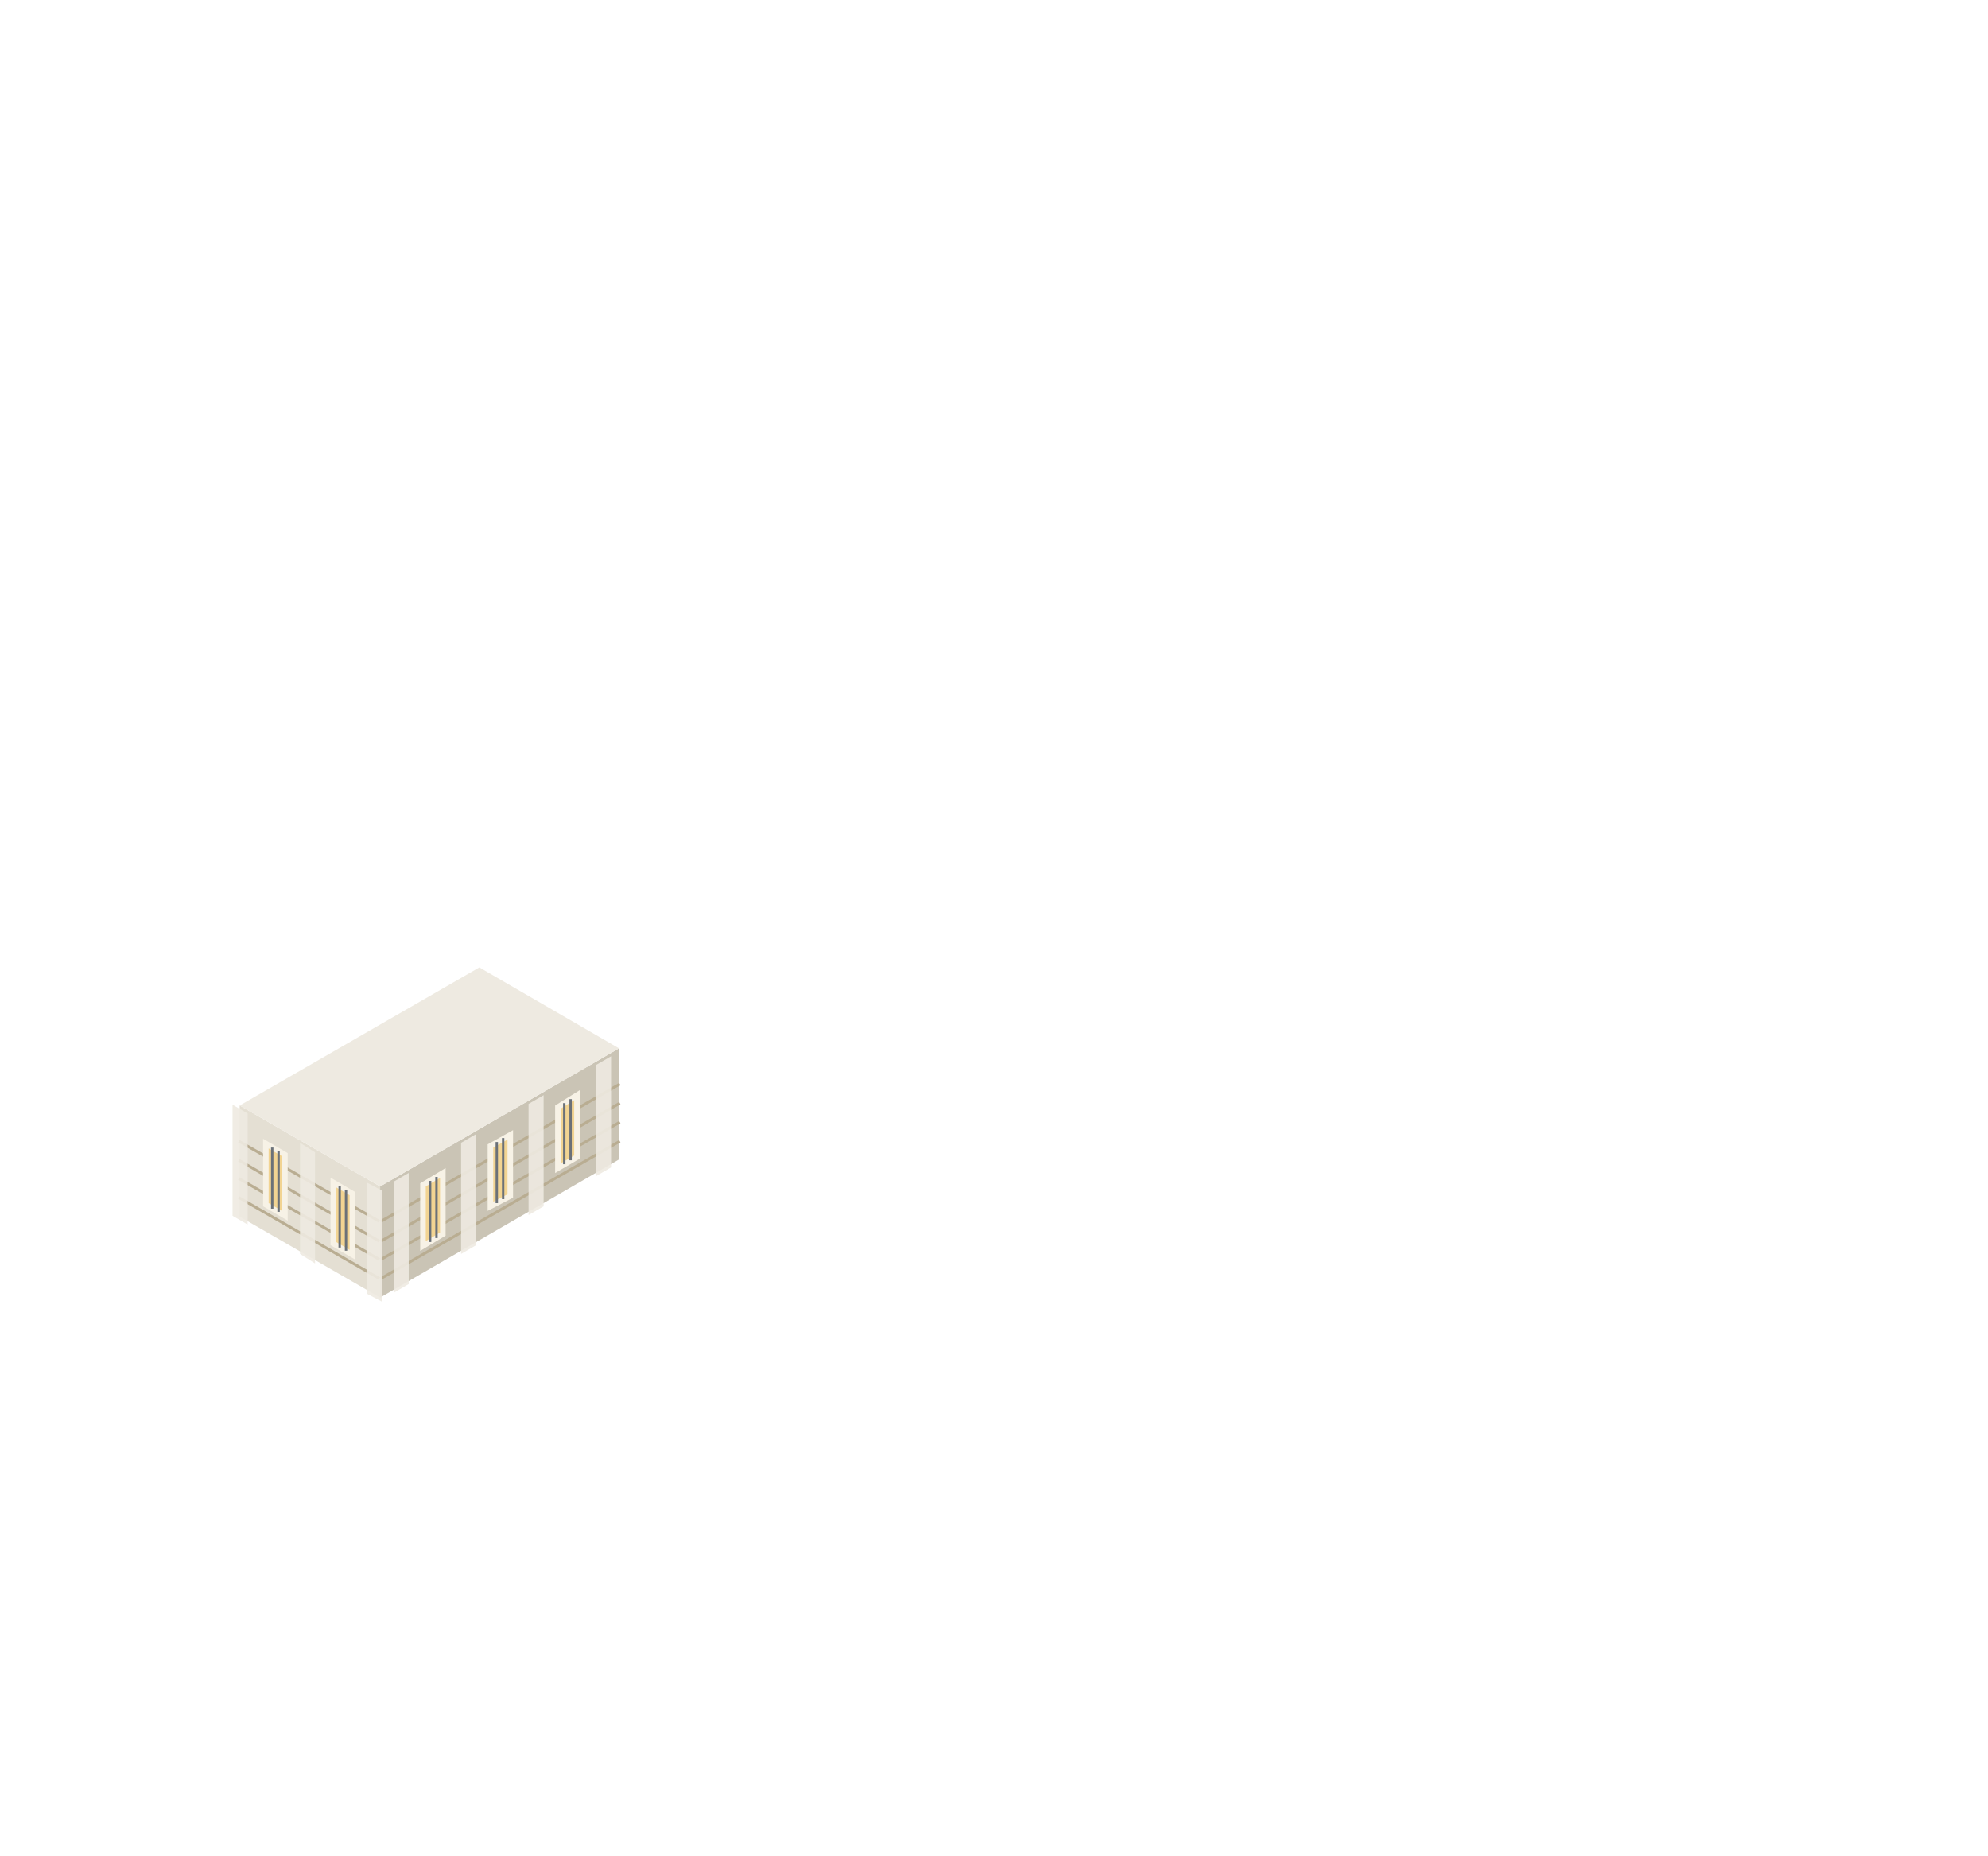
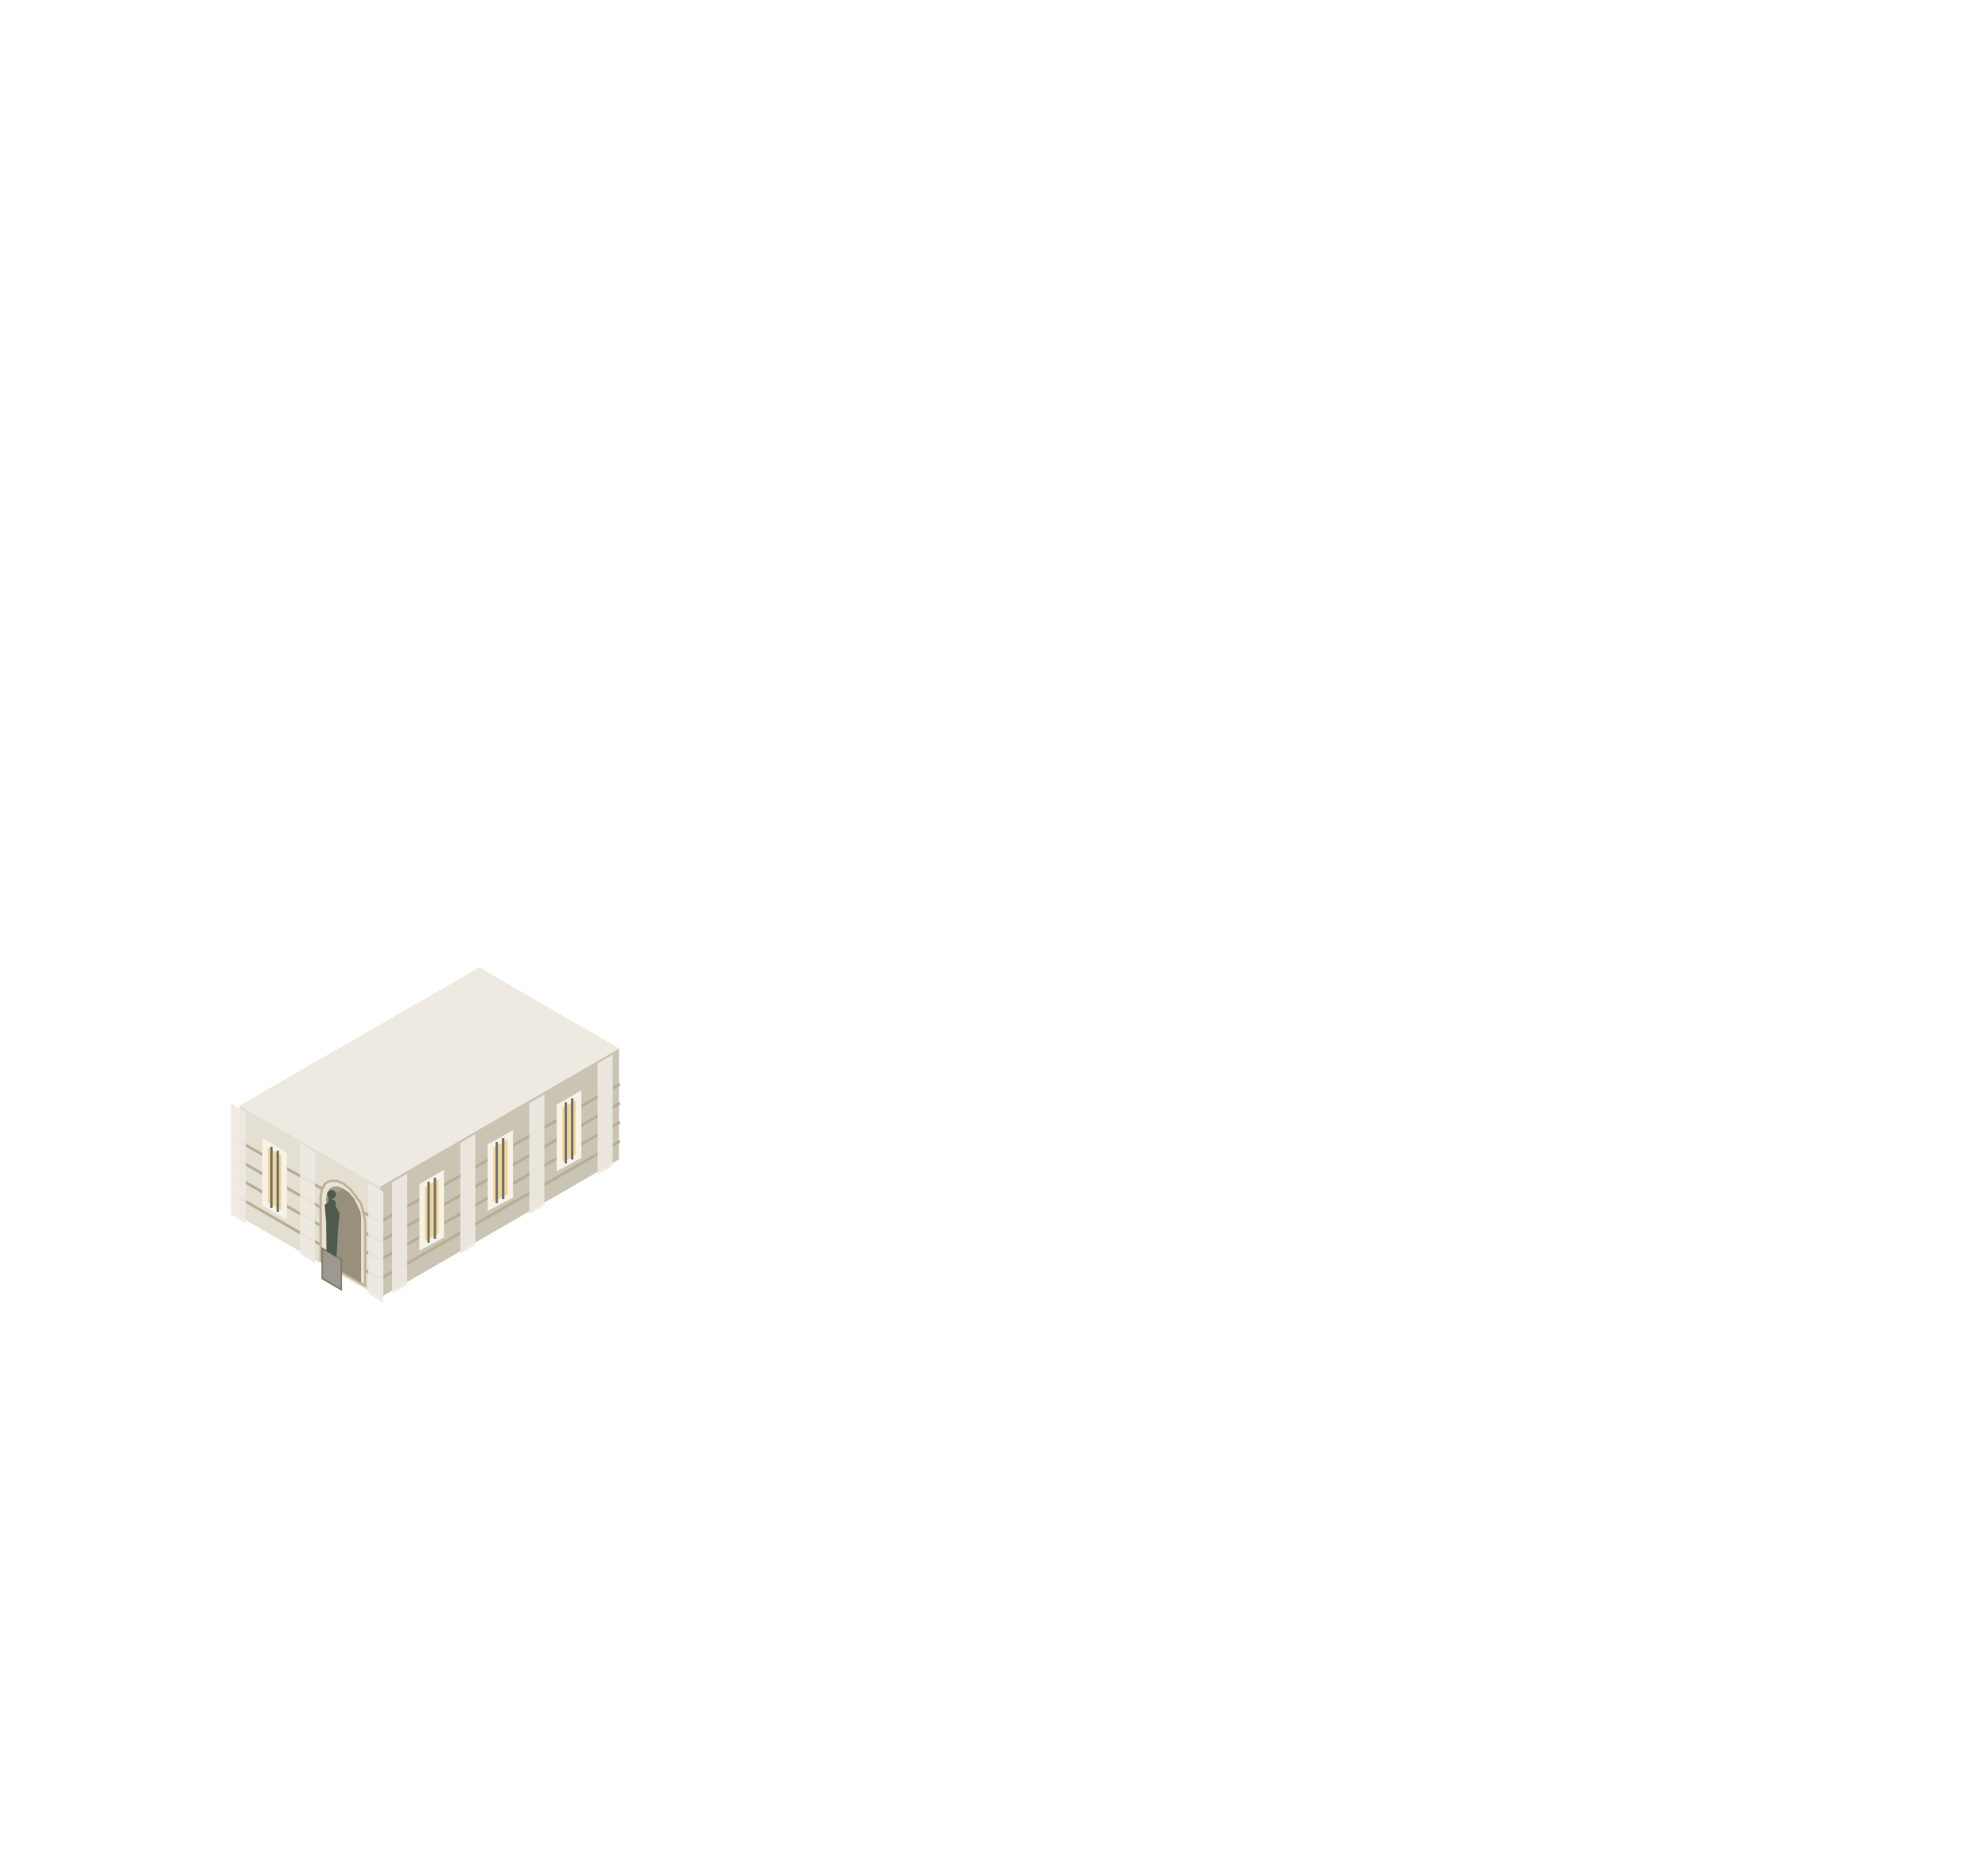
<svg xmlns="http://www.w3.org/2000/svg" viewBox="177.8 90.4 250.5 233.8" width="501" height="467.6">
  <defs>
    <linearGradient id="iso-lit-glow" x1="0" y1="0" x2="0" y2="1">
      <stop offset="0" stop-color="#FFFFFF" stop-opacity="0.75" />
      <stop offset="1" stop-color="#FFFFFF" stop-opacity="0" />
    </linearGradient>
    <linearGradient id="iso-lit-l" x1="0" y1="0" x2="0" y2="1">
      <stop offset="0" stop-color="#FFF7DC" />
      <stop offset="1" stop-color="#FFD47E" />
    </linearGradient>
    <linearGradient id="iso-lit-r" x1="0" y1="0" x2="0" y2="1">
      <stop offset="0" stop-color="#FBE2A2" />
      <stop offset="1" stop-color="#ECB65A" />
    </linearGradient>
  </defs>
  <polygon points="255.8,236.5 225.7,253.9 225.7,239.9 255.8,222.5" fill="#CAC4B5" />
  <path d="M255.9 234.2L225.8 251.5M255.9 231.8L225.8 249.1M255.9 229.4L225.8 246.8M255.9 227L225.8 244.3" stroke="#B9AD92" stroke-width="0.35" />
-   <polygon points="254.8,237.5 252.9,238.6 252.9,224.6 254.8,223.5" fill="#EEEAE1" opacity="0.9" />
-   <polygon points="246.3,242.4 244.4,243.5 244.4,229.5 246.3,228.4" fill="#EEEAE1" opacity="0.9" />
-   <polygon points="237.8,247.3 235.9,248.4 235.9,234.4 237.8,233.3" fill="#EEEAE1" opacity="0.9" />
-   <polygon points="229.3,252.2 227.4,253.3 227.4,239.3 229.3,238.2" fill="#EEEAE1" opacity="0.9" />
-   <polygon points="250.5,236.2 248.1,237.6 248.1,229.9 250.5,228.4" fill="#F2D492" stroke="#F7F2E6" stroke-width="0.7" />
-   <path d="M249.7 236.6V228.9M248.9 237.1V229.4" stroke="#6B7178" stroke-width="0.3" />
+   <polygon points="255,237.3 253.1,238.4 253.1,224.4 255,223.3" fill="#EEEAE1" opacity="0.9" />
+   <polygon points="246.4,242.3 244.5,243.4 244.5,229.4 246.4,228.3" fill="#EEEAE1" opacity="0.9" />
+   <polygon points="237.7,247.3 235.8,248.4 235.8,234.4 237.7,233.3" fill="#EEEAE1" opacity="0.9" />
+   <polygon points="229.1,252.3 227.2,253.4 227.2,239.4 229.1,238.3" fill="#EEEAE1" opacity="0.9" />
+   <polygon points="250.7,236.1 248.3,237.4 248.3,229.8 250.7,228.4" fill="#F2D492" stroke="#F7F2E6" stroke-width="0.7" />
+   <path d="M249.9 236.5V228.8M249.1 237V229.3" stroke="#6B7178" stroke-width="0.3" />
  <polygon points="242.1,241.1 239.6,242.4 239.6,234.8 242.1,233.4" fill="#F2D492" stroke="#F7F2E6" stroke-width="0.7" />
  <path d="M241.2 241.5V233.8M240.4 242V234.3" stroke="#6B7178" stroke-width="0.3" />
-   <polygon points="233.6,245.9 231.1,247.4 231.1,239.7 233.6,238.2" fill="#F2D492" stroke="#F7F2E6" stroke-width="0.7" />
-   <path d="M232.8 246.4V238.7M232 246.9V239.2" stroke="#6B7178" stroke-width="0.3" />
+   <polygon points="233.4,246.1 231,247.4 231,239.8 233.4,238.4" fill="#F2D492" stroke="#F7F2E6" stroke-width="0.7" />
+   <path d="M232.6 246.5V238.8M231.8 247V239.3" stroke="#6B7178" stroke-width="0.3" />
  <polygon points="225.7,253.9 208,243.7 208,229.7 225.7,239.9" fill="#E4DFD3" />
  <path d="M225.6 251.5L207.9 241.3M225.6 249.1L207.9 238.9M225.6 246.8L207.9 236.6M225.6 244.3L207.9 234.2" stroke="#B9AD92" stroke-width="0.35" />
-   <polygon points="225.9,254.4 224,253.4 224,239.4 225.9,240.4" fill="#EEEAE1" opacity="0.9" />
+   <polygon points="226.1,254.6 224.2,253.4 224.2,239.4 226.1,240.6" fill="#EEEAE1" opacity="0.9" />
  <polygon points="217.5,249.6 215.6,248.4 215.6,234.4 217.5,235.6" fill="#EEEAE1" opacity="0.9" />
-   <polygon points="209,244.7 207.1,243.6 207.1,229.6 209,230.7" fill="#EEEAE1" opacity="0.9" />
-   <polygon points="222.2,248.5 219.8,247.1 219.8,239.4 222.2,240.8" fill="#F2D492" stroke="#F7F2E6" stroke-width="0.7" />
-   <path d="M221.4 248V240.3M220.6 247.6V239.9" stroke="#6B7178" stroke-width="0.3" />
-   <polygon points="213.7,243.6 211.3,242.2 211.3,234.5 213.7,235.9" fill="#F2D492" stroke="#F7F2E6" stroke-width="0.7" />
-   <path d="M212.9 243.1V235.4M212.1 242.7V235" stroke="#6B7178" stroke-width="0.3" />
+   <polygon points="208.8,244.6 206.9,243.4 206.9,229.4 208.8,230.6" fill="#EEEAE1" opacity="0.9" />
+   <polygon points="223.8,252.4 218.2,249.2 218.2,241.1 218.4,240.2 218.8,239.5 219.4,239.2 220.2,239.2 221,239.5 221.9,240.2 222.6,241.1 223.3,242.1 223.6,243.3 223.8,244.3" fill="#E9E3D4" stroke="#BFB297" stroke-width="0.3" />
+   <polygon points="223.3,252 218.9,249.5 218.9,241.4 219,240.7 219.3,240.2 219.8,239.9 220.4,239.9 221.1,240.2 221.8,240.7 222.4,241.4 222.8,242.2 223.2,243.1 223.3,243.9" fill="#A69D8A" />
+   <polygon points="223.3,252 218.9,249.5 218.9,241.4 221.1,240.2 221.8,240.7 222.4,241.4 222.8,242.2 223.2,243.1 223.3,243.9" fill="#8F8673" opacity="0.6" />
+   <polygon points="220.8,252.9 218.4,251.5 218.4,247.7 220.8,249.1" fill="#9E998E" stroke="#7E796E" stroke-width="0.2" />
+   <polygon points="220.2,248.8 219,248.1 218.9,244.5 218.7,242.2 219.2,241.9 219.2,241.2 220.1,241.8 220.1,242.4 220.6,243.3 220.4,245.3" fill="#4F5B4F" />
+   <circle cx="219.6" cy="240.9" r="0.55" fill="#4F5B4F" />
+   <polygon points="213.6,243.5 211.2,242.1 211.2,234.4 213.6,235.8" fill="#F2D492" stroke="#F7F2E6" stroke-width="0.7" />
+   <path d="M212.8 243.1V235.4M212 242.6V234.9" stroke="#6B7178" stroke-width="0.3" />
  <polygon points="208,229.7 238.2,212.3 255.8,222.5 225.7,239.9" fill="#EEEAE1" />
</svg>
